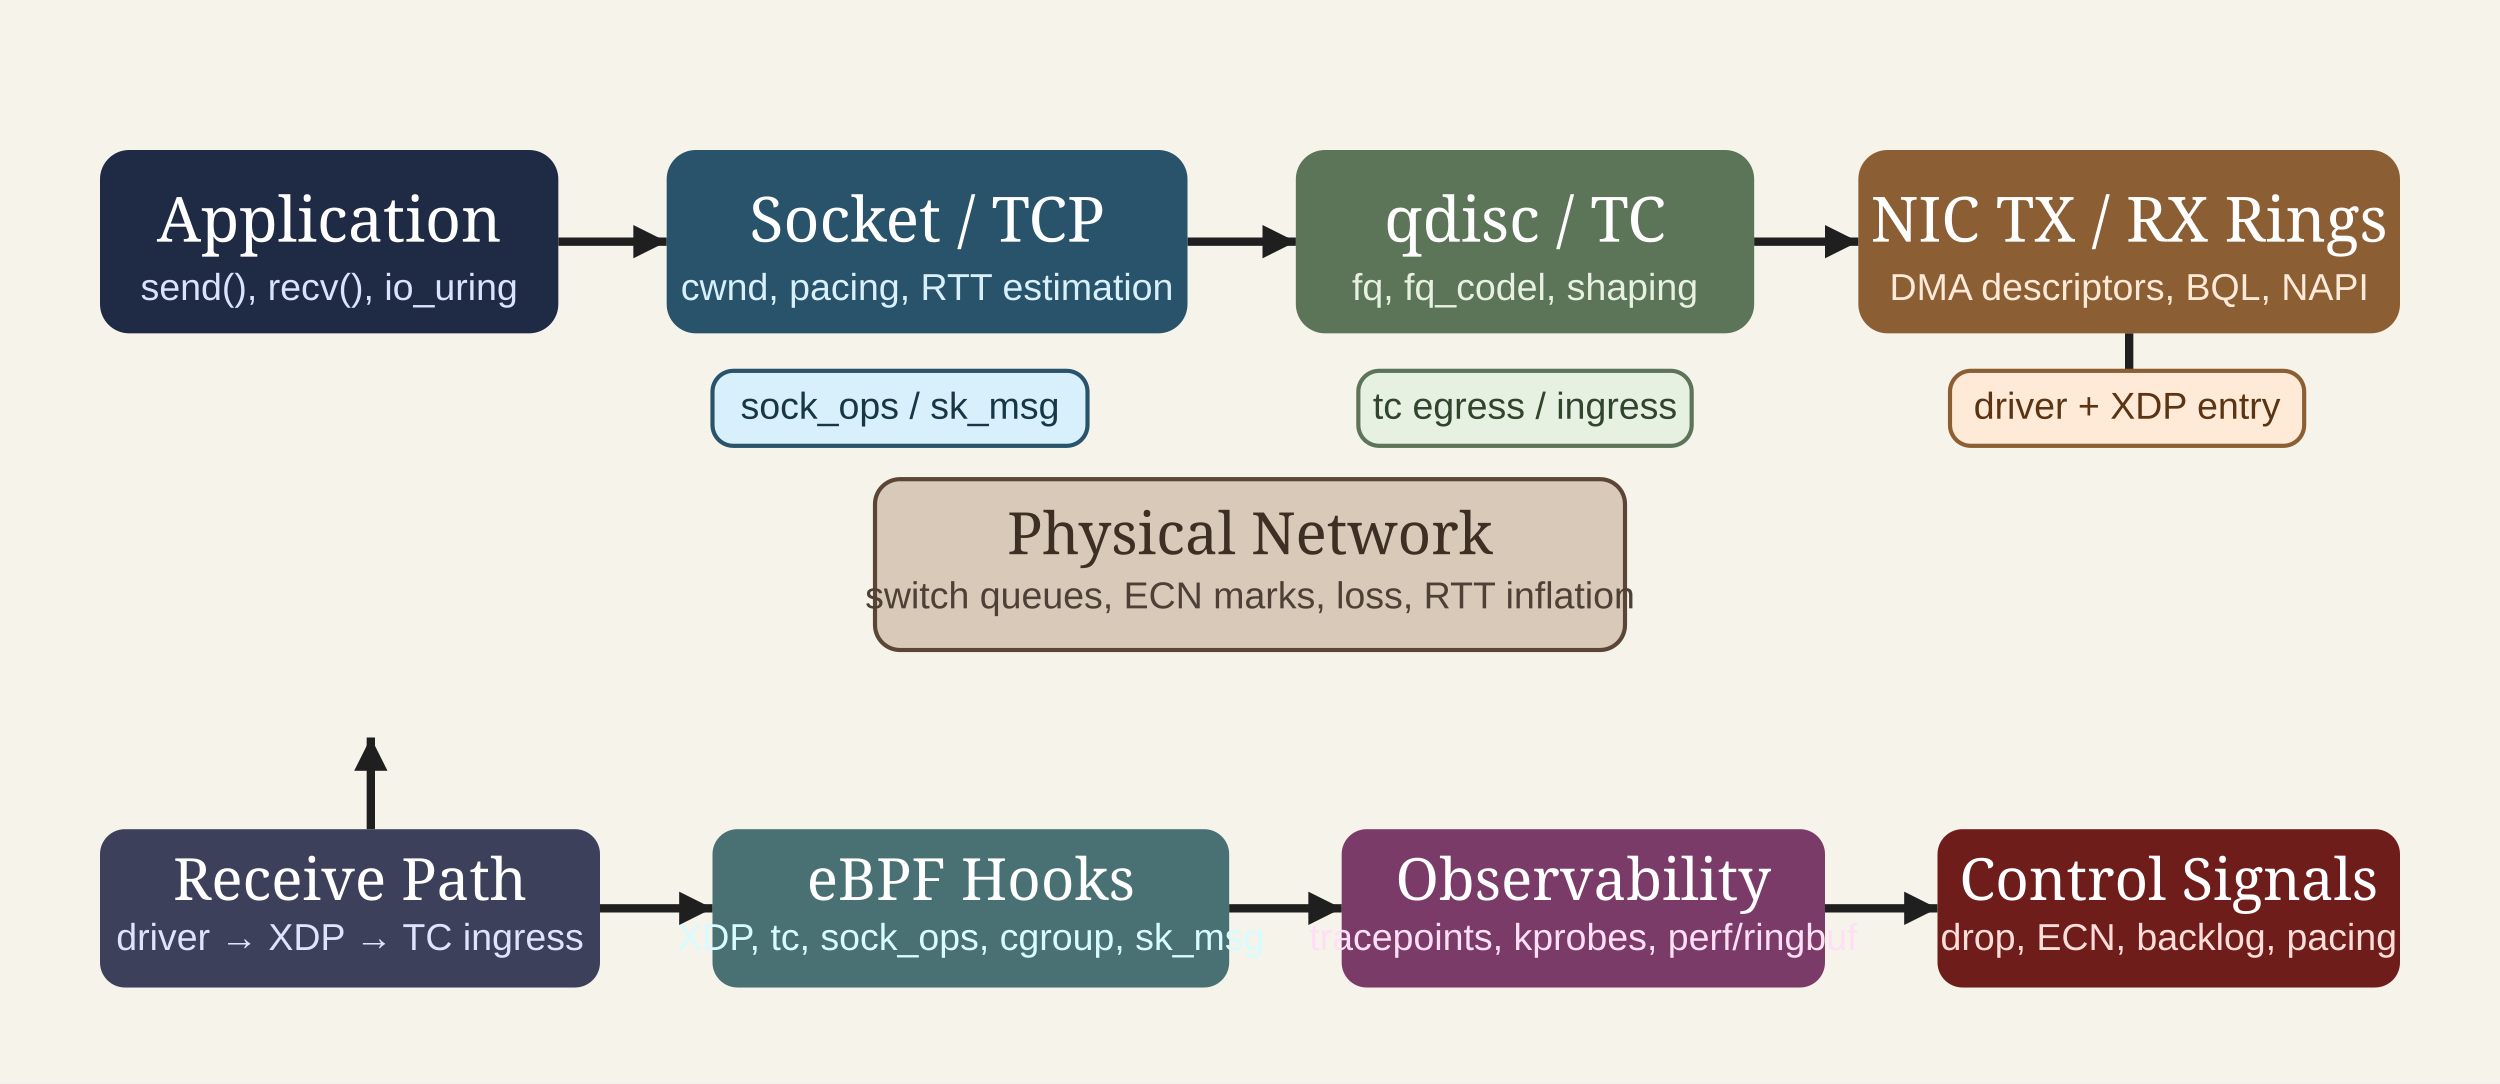
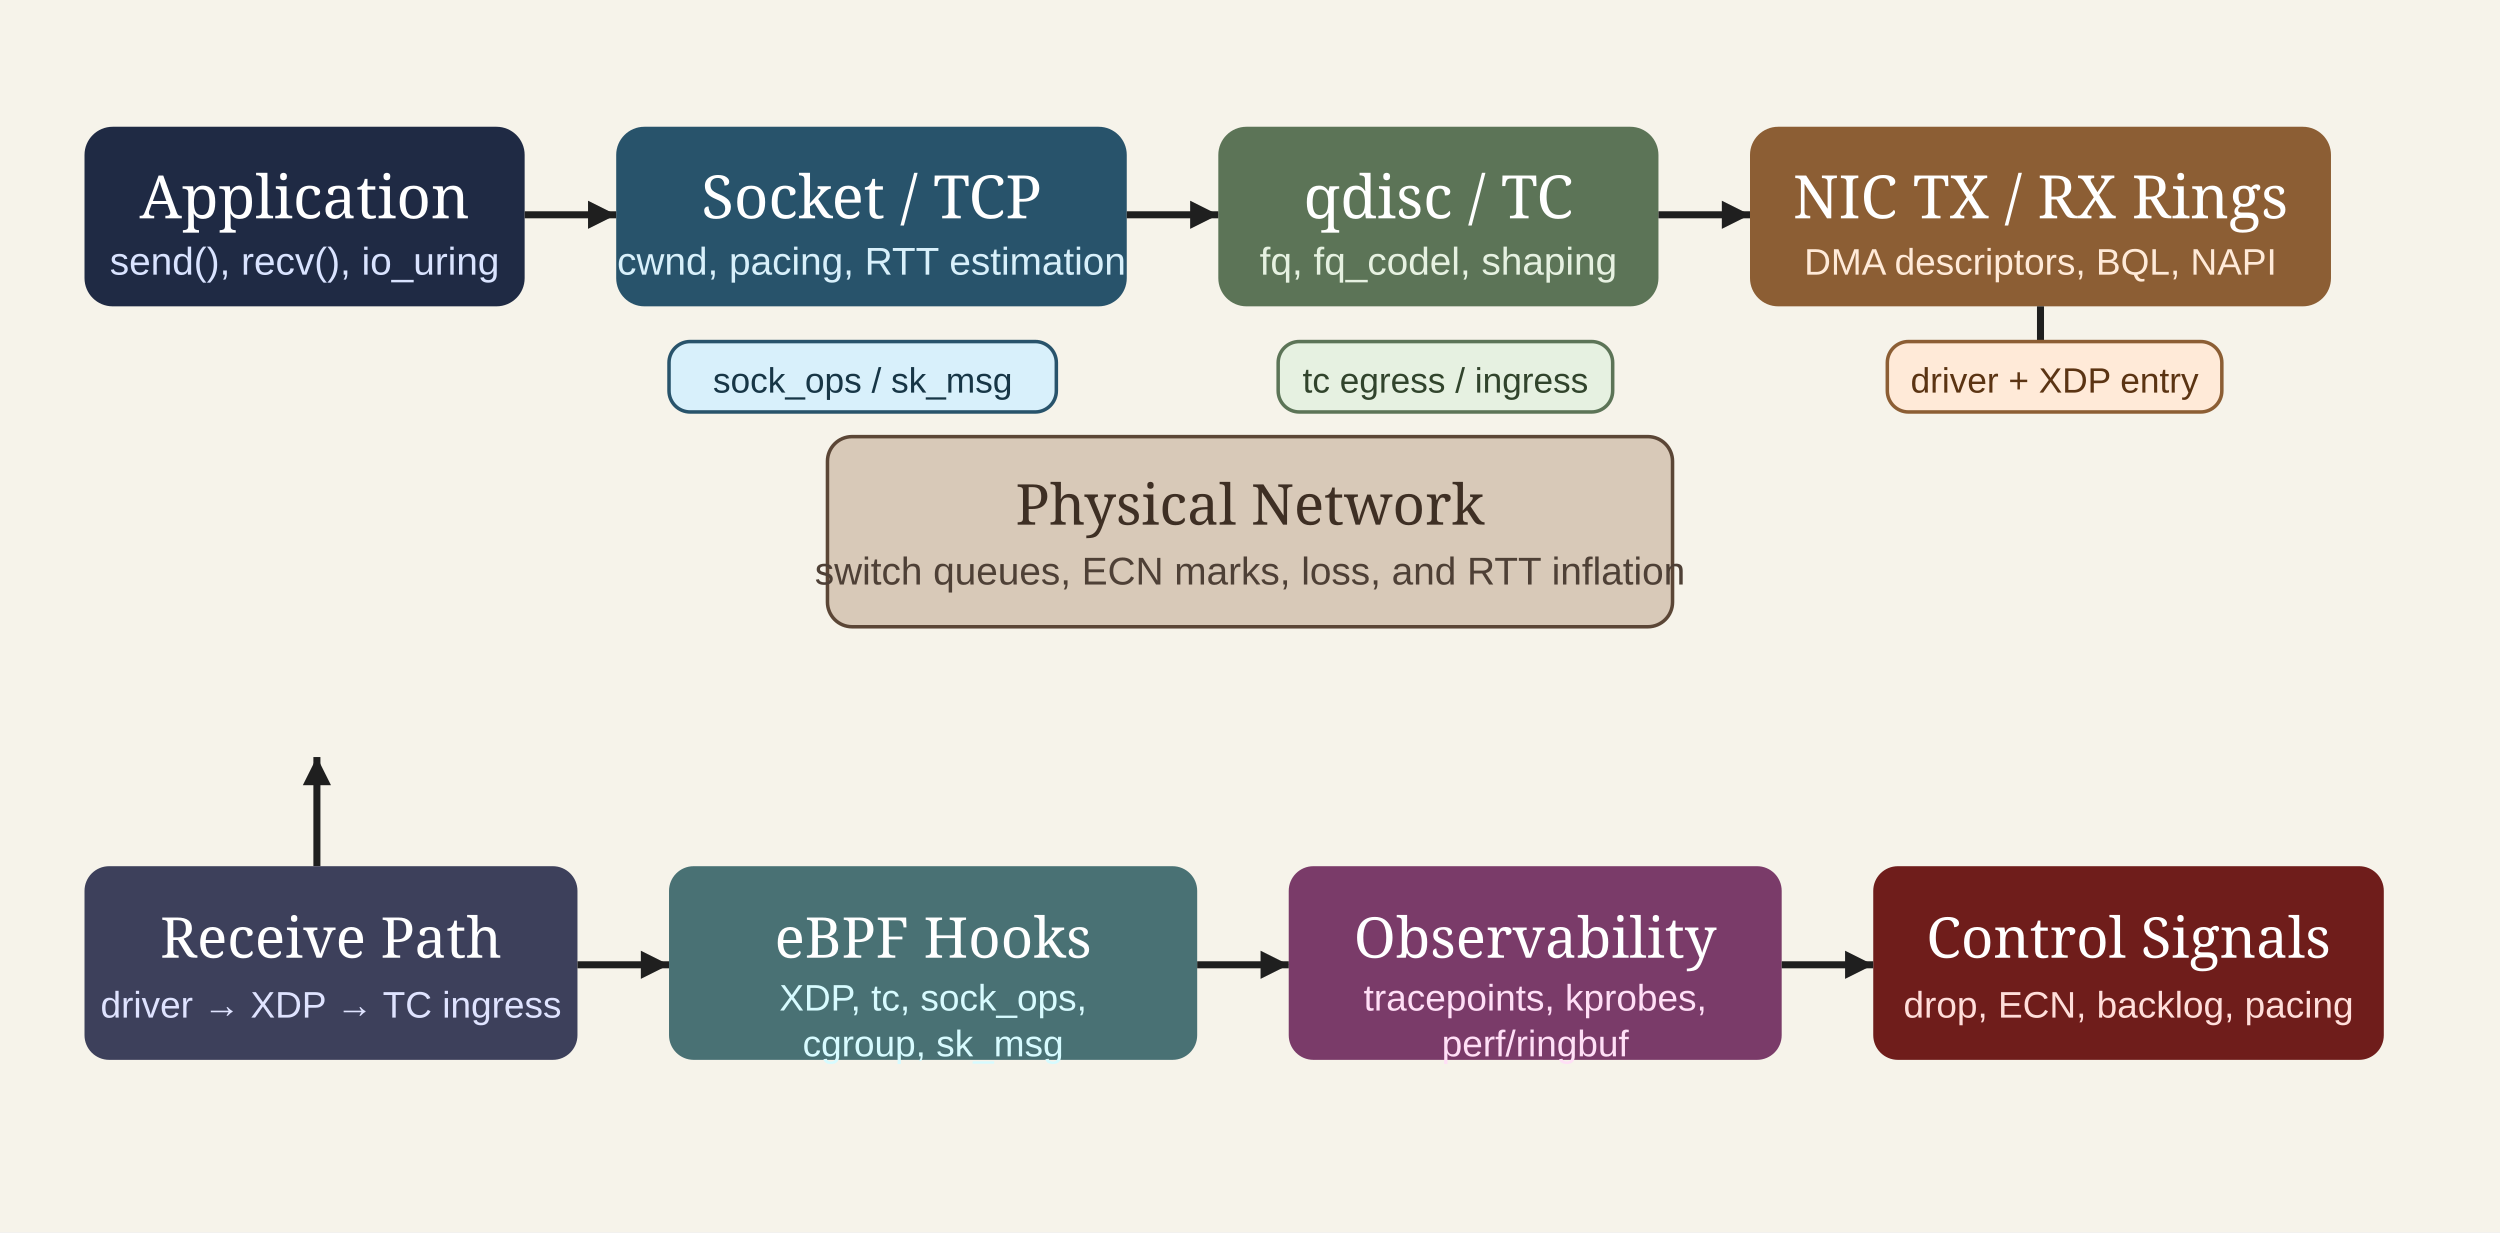
- <svg xmlns="http://www.w3.org/2000/svg" width="1200" height="520" viewBox="0 0 1200 520" role="img" aria-labelledby="title desc">
-   <rect width="1200" height="520" fill="#f6f3ea" />
-   <rect x="48" y="72" width="220" height="88" rx="14" fill="#1f2a44" />
-   <text x="158" y="116" font-family="Georgia, serif" font-size="30" fill="#ffffff" text-anchor="middle">Application</text>
-   <text x="158" y="144" font-family="Arial, sans-serif" font-size="18" fill="#d9e3ff" text-anchor="middle">send(), recv(), io_uring</text>
-   <rect x="320" y="72" width="250" height="88" rx="14" fill="#28536b" />
-   <text x="445" y="116" font-family="Georgia, serif" font-size="30" fill="#ffffff" text-anchor="middle">Socket / TCP</text>
-   <text x="445" y="144" font-family="Arial, sans-serif" font-size="18" fill="#d8f0fb" text-anchor="middle">cwnd, pacing, RTT estimation</text>
-   <rect x="622" y="72" width="220" height="88" rx="14" fill="#5c7457" />
-   <text x="732" y="116" font-family="Georgia, serif" font-size="30" fill="#ffffff" text-anchor="middle">qdisc / TC</text>
-   <text x="732" y="144" font-family="Arial, sans-serif" font-size="18" fill="#e6f1e1" text-anchor="middle">fq, fq_codel, shaping</text>
-   <rect x="892" y="72" width="260" height="88" rx="14" fill="#8c5e34" />
-   <text x="1022" y="116" font-family="Georgia, serif" font-size="30" fill="#ffffff" text-anchor="middle">NIC TX / RX Rings</text>
-   <text x="1022" y="144" font-family="Arial, sans-serif" font-size="18" fill="#ffead8" text-anchor="middle">DMA descriptors, BQL, NAPI</text>
-   <line x1="268" y1="116" x2="320" y2="116" stroke="#1f1f1f" stroke-width="4" />
-   <polygon points="320,116 304,108 304,124" fill="#1f1f1f" />
-   <line x1="570" y1="116" x2="622" y2="116" stroke="#1f1f1f" stroke-width="4" />
-   <polygon points="622,116 606,108 606,124" fill="#1f1f1f" />
-   <line x1="842" y1="116" x2="892" y2="116" stroke="#1f1f1f" stroke-width="4" />
-   <polygon points="892,116 876,108 876,124" fill="#1f1f1f" />
-   <rect x="420" y="230" width="360" height="82" rx="12" fill="#d8c9b8" stroke="#5b4636" stroke-width="2" />
-   <text x="600" y="266" font-family="Georgia, serif" font-size="28" fill="#3e2f24" text-anchor="middle">Physical Network</text>
-   <text x="600" y="292" font-family="Arial, sans-serif" font-size="18" fill="#4e4036" text-anchor="middle">switch queues, ECN marks, loss, RTT inflation</text>
-   <line x1="1022" y1="160" x2="1022" y2="214" stroke="#1f1f1f" stroke-width="4" />
-   <polygon points="1022,214 1014,198 1030,198" fill="#1f1f1f" />
-   <line x1="178" y1="354" x2="178" y2="398" stroke="#1f1f1f" stroke-width="4" />
-   <polygon points="178,354 170,370 186,370" fill="#1f1f1f" />
-   <rect x="48" y="398" width="240" height="76" rx="12" fill="#3d405b" />
-   <text x="168" y="432" font-family="Georgia, serif" font-size="28" fill="#ffffff" text-anchor="middle">Receive Path</text>
-   <text x="168" y="456" font-family="Arial, sans-serif" font-size="18" fill="#dfe3ff" text-anchor="middle">driver → XDP → TC ingress</text>
-   <rect x="342" y="398" width="248" height="76" rx="12" fill="#497174" />
-   <text x="466" y="432" font-family="Georgia, serif" font-size="28" fill="#ffffff" text-anchor="middle">eBPF Hooks</text>
-   <text x="466" y="456" font-family="Arial, sans-serif" font-size="18" fill="#d7fbff" text-anchor="middle">XDP, tc, sock_ops, cgroup, sk_msg</text>
-   <rect x="644" y="398" width="232" height="76" rx="12" fill="#7a3b69" />
-   <text x="760" y="432" font-family="Georgia, serif" font-size="28" fill="#ffffff" text-anchor="middle">Observability</text>
-   <text x="760" y="456" font-family="Arial, sans-serif" font-size="18" fill="#ffdff6" text-anchor="middle">tracepoints, kprobes, perf/ringbuf</text>
-   <rect x="930" y="398" width="222" height="76" rx="12" fill="#6f1d1b" />
-   <text x="1041" y="432" font-family="Georgia, serif" font-size="28" fill="#ffffff" text-anchor="middle">Control Signals</text>
-   <text x="1041" y="456" font-family="Arial, sans-serif" font-size="18" fill="#ffdeda" text-anchor="middle">drop, ECN, backlog, pacing</text>
-   <line x1="288" y1="436" x2="342" y2="436" stroke="#1f1f1f" stroke-width="4" />
-   <polygon points="342,436 326,428 326,444" fill="#1f1f1f" />
-   <line x1="590" y1="436" x2="644" y2="436" stroke="#1f1f1f" stroke-width="4" />
-   <polygon points="644,436 628,428 628,444" fill="#1f1f1f" />
-   <line x1="876" y1="436" x2="930" y2="436" stroke="#1f1f1f" stroke-width="4" />
-   <polygon points="930,436 914,428 914,444" fill="#1f1f1f" />
-   <rect x="342" y="178" width="180" height="36" rx="10" fill="#d8f0fb" stroke="#28536b" stroke-width="2" />
-   <text x="432" y="201" font-family="Arial, sans-serif" font-size="18" fill="#173646" text-anchor="middle">sock_ops / sk_msg</text>
-   <rect x="652" y="178" width="160" height="36" rx="10" fill="#e6f1e1" stroke="#5c7457" stroke-width="2" />
-   <text x="732" y="201" font-family="Arial, sans-serif" font-size="18" fill="#31442c" text-anchor="middle">tc egress / ingress</text>
-   <rect x="936" y="178" width="170" height="36" rx="10" fill="#ffead8" stroke="#8c5e34" stroke-width="2" />
-   <text x="1021" y="201" font-family="Arial, sans-serif" font-size="18" fill="#5b3413" text-anchor="middle">driver + XDP entry</text>
+ <svg xmlns="http://www.w3.org/2000/svg" width="1420" height="700" viewBox="0 0 1420 700" role="img" aria-labelledby="title desc">
+   <rect width="1420" height="700" fill="#f6f3ea" />
+   <rect x="48" y="72" width="250" height="102" rx="16" fill="#1f2a44" />
+   <text x="173" y="124" font-family="Georgia, serif" font-size="34" fill="#ffffff" text-anchor="middle">Application</text>
+   <text x="173" y="156" font-family="Arial, sans-serif" font-size="22" fill="#d9e3ff" text-anchor="middle">send(), recv(), io_uring</text>
+   <rect x="350" y="72" width="290" height="102" rx="16" fill="#28536b" />
+   <text x="495" y="124" font-family="Georgia, serif" font-size="34" fill="#ffffff" text-anchor="middle">Socket / TCP</text>
+   <text x="495" y="156" font-family="Arial, sans-serif" font-size="22" fill="#d8f0fb" text-anchor="middle">cwnd, pacing, RTT estimation</text>
+   <rect x="692" y="72" width="250" height="102" rx="16" fill="#5c7457" />
+   <text x="817" y="124" font-family="Georgia, serif" font-size="34" fill="#ffffff" text-anchor="middle">qdisc / TC</text>
+   <text x="817" y="156" font-family="Arial, sans-serif" font-size="22" fill="#e6f1e1" text-anchor="middle">fq, fq_codel, shaping</text>
+   <rect x="994" y="72" width="330" height="102" rx="16" fill="#8c5e34" />
+   <text x="1159" y="124" font-family="Georgia, serif" font-size="34" fill="#ffffff" text-anchor="middle">NIC TX / RX Rings</text>
+   <text x="1159" y="156" font-family="Arial, sans-serif" font-size="21" fill="#ffead8" text-anchor="middle">DMA descriptors, BQL, NAPI</text>
+   <line x1="298" y1="122" x2="350" y2="122" stroke="#1f1f1f" stroke-width="4" />
+   <polygon points="350,122 334,114 334,130" fill="#1f1f1f" />
+   <line x1="640" y1="122" x2="692" y2="122" stroke="#1f1f1f" stroke-width="4" />
+   <polygon points="692,122 676,114 676,130" fill="#1f1f1f" />
+   <line x1="942" y1="122" x2="994" y2="122" stroke="#1f1f1f" stroke-width="4" />
+   <polygon points="994,122 978,114 978,130" fill="#1f1f1f" />
+   <rect x="470" y="248" width="480" height="108" rx="14" fill="#d8c9b8" stroke="#5b4636" stroke-width="2" />
+   <text x="710" y="298" font-family="Georgia, serif" font-size="32" fill="#3e2f24" text-anchor="middle">Physical Network</text>
+   <text x="710" y="332" font-family="Arial, sans-serif" font-size="22" fill="#4e4036" text-anchor="middle">switch queues, ECN marks, loss, and RTT inflation</text>
+   <line x1="1159" y1="174" x2="1159" y2="232" stroke="#1f1f1f" stroke-width="4" />
+   <polygon points="1159,232 1151,216 1167,216" fill="#1f1f1f" />
+   <line x1="180" y1="430" x2="180" y2="492" stroke="#1f1f1f" stroke-width="4" />
+   <polygon points="180,430 172,446 188,446" fill="#1f1f1f" />
+   <rect x="48" y="492" width="280" height="110" rx="14" fill="#3d405b" />
+   <text x="188" y="544" font-family="Georgia, serif" font-size="32" fill="#ffffff" text-anchor="middle">Receive Path</text>
+   <text x="188" y="578" font-family="Arial, sans-serif" font-size="21" fill="#dfe3ff" text-anchor="middle">driver → XDP → TC ingress</text>
+   <rect x="380" y="492" width="300" height="110" rx="14" fill="#497174" />
+   <text x="530" y="544" font-family="Georgia, serif" font-size="32" fill="#ffffff" text-anchor="middle">eBPF Hooks</text>
+   <text x="530" y="574" font-family="Arial, sans-serif" font-size="21" fill="#d7fbff" text-anchor="middle">XDP, tc, sock_ops,</text>
+   <text x="530" y="600" font-family="Arial, sans-serif" font-size="21" fill="#d7fbff" text-anchor="middle">cgroup, sk_msg</text>
+   <rect x="732" y="492" width="280" height="110" rx="14" fill="#7a3b69" />
+   <text x="872" y="544" font-family="Georgia, serif" font-size="32" fill="#ffffff" text-anchor="middle">Observability</text>
+   <text x="872" y="574" font-family="Arial, sans-serif" font-size="21" fill="#ffdff6" text-anchor="middle">tracepoints, kprobes,</text>
+   <text x="872" y="600" font-family="Arial, sans-serif" font-size="21" fill="#ffdff6" text-anchor="middle">perf/ringbuf</text>
+   <rect x="1064" y="492" width="290" height="110" rx="14" fill="#6f1d1b" />
+   <text x="1209" y="544" font-family="Georgia, serif" font-size="32" fill="#ffffff" text-anchor="middle">Control Signals</text>
+   <text x="1209" y="578" font-family="Arial, sans-serif" font-size="21" fill="#ffdeda" text-anchor="middle">drop, ECN, backlog, pacing</text>
+   <line x1="328" y1="548" x2="380" y2="548" stroke="#1f1f1f" stroke-width="4" />
+   <polygon points="380,548 364,540 364,556" fill="#1f1f1f" />
+   <line x1="680" y1="548" x2="732" y2="548" stroke="#1f1f1f" stroke-width="4" />
+   <polygon points="732,548 716,540 716,556" fill="#1f1f1f" />
+   <line x1="1012" y1="548" x2="1064" y2="548" stroke="#1f1f1f" stroke-width="4" />
+   <polygon points="1064,548 1048,540 1048,556" fill="#1f1f1f" />
+   <rect x="380" y="194" width="220" height="40" rx="12" fill="#d8f0fb" stroke="#28536b" stroke-width="2" />
+   <text x="490" y="223" font-family="Arial, sans-serif" font-size="20" fill="#173646" text-anchor="middle">sock_ops / sk_msg</text>
+   <rect x="726" y="194" width="190" height="40" rx="12" fill="#e6f1e1" stroke="#5c7457" stroke-width="2" />
+   <text x="821" y="223" font-family="Arial, sans-serif" font-size="20" fill="#31442c" text-anchor="middle">tc egress / ingress</text>
+   <rect x="1072" y="194" width="190" height="40" rx="12" fill="#ffead8" stroke="#8c5e34" stroke-width="2" />
+   <text x="1167" y="223" font-family="Arial, sans-serif" font-size="20" fill="#5b3413" text-anchor="middle">driver + XDP entry</text>
</svg>
